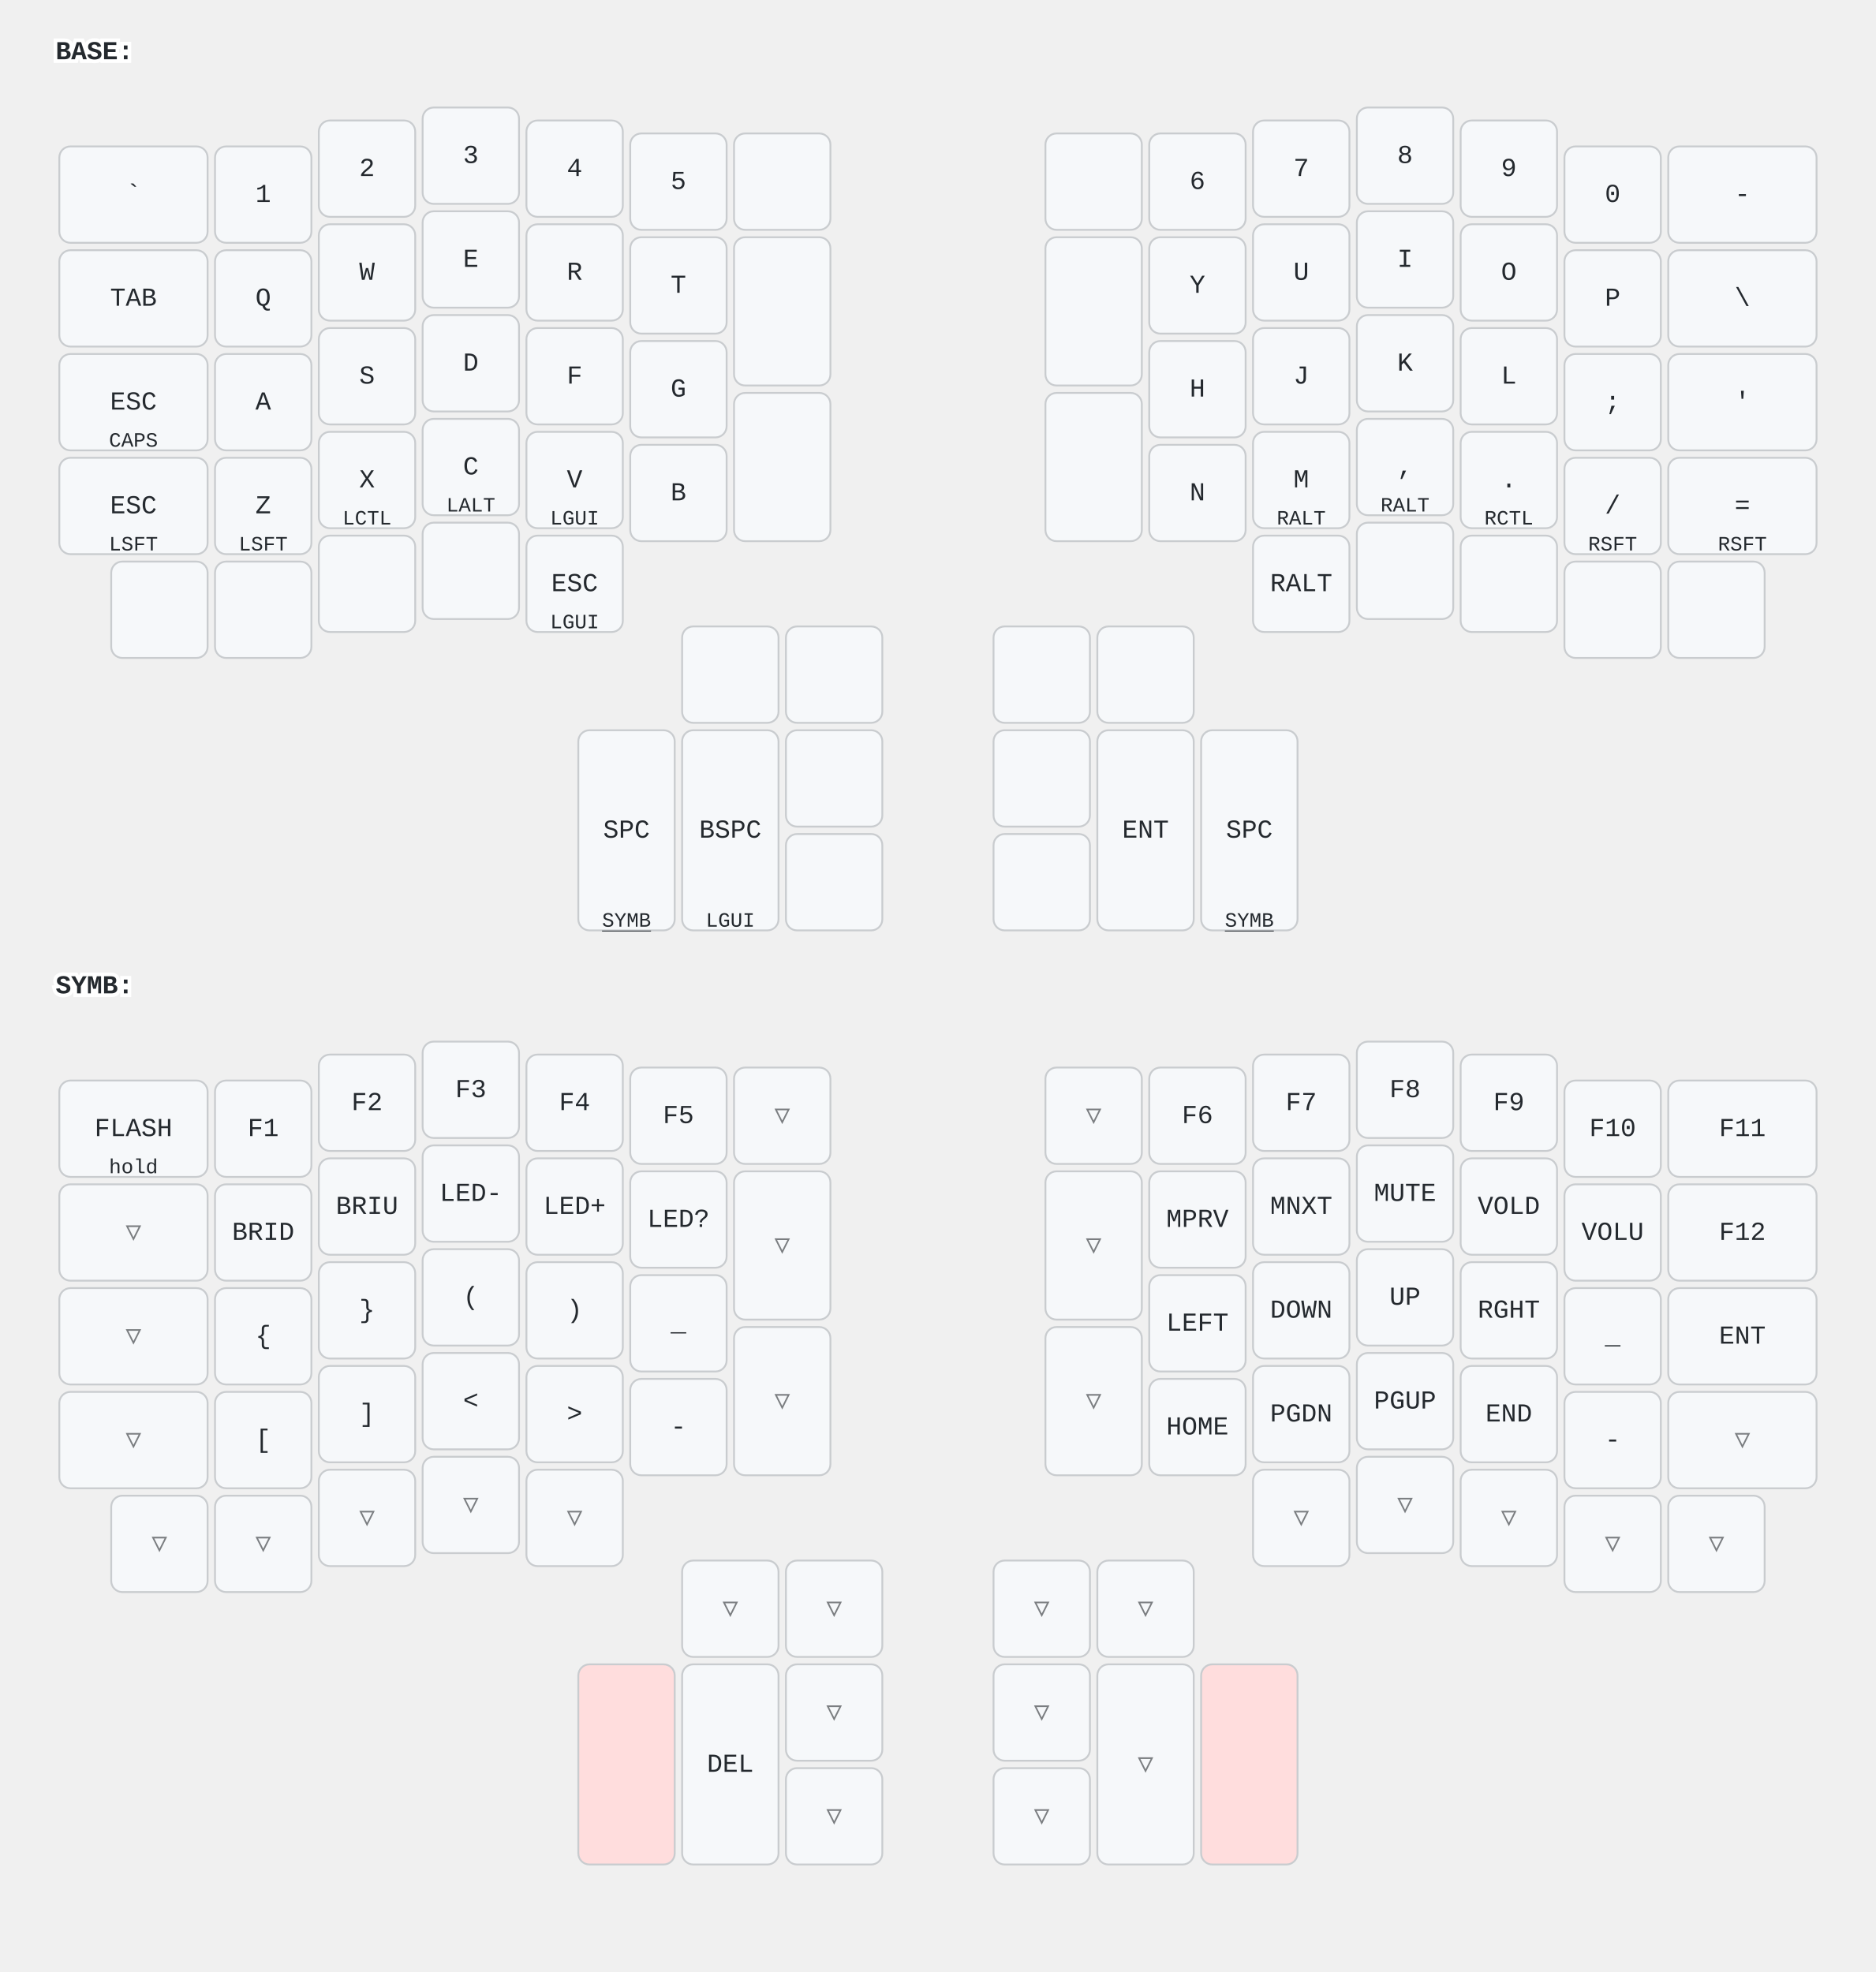
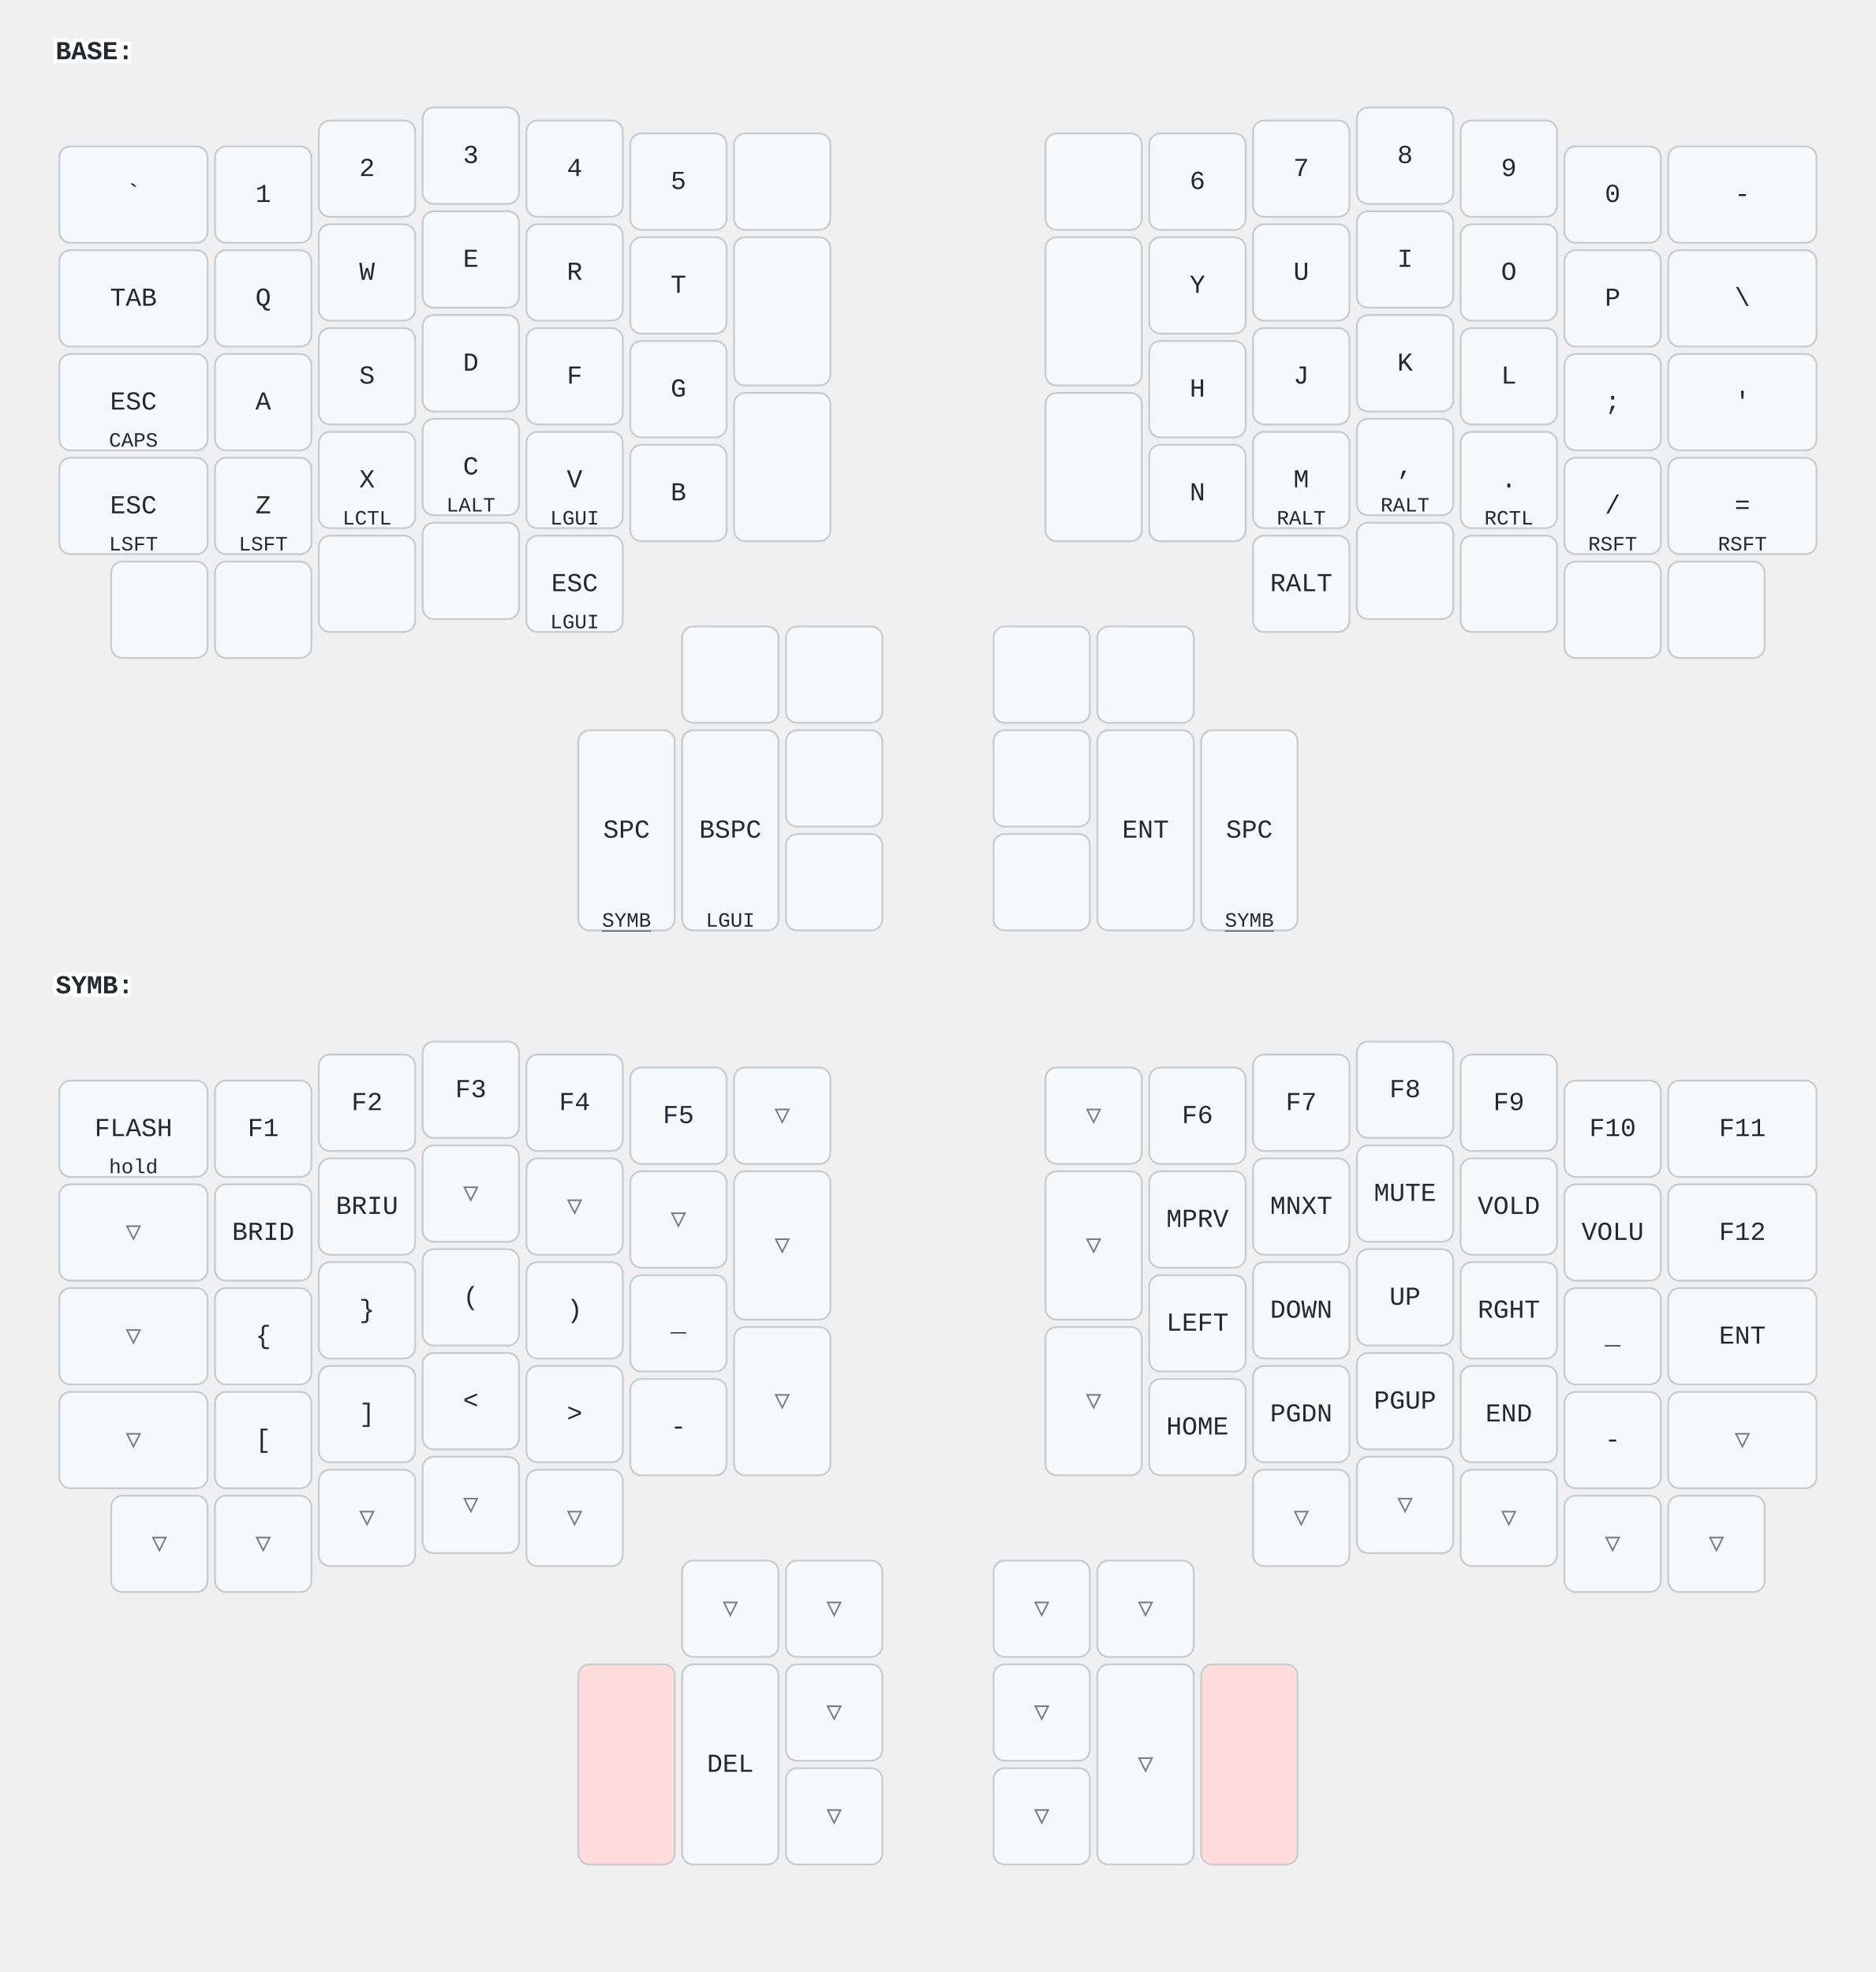
<svg xmlns="http://www.w3.org/2000/svg" width="1012" height="1064" viewBox="0 0 1012 1064" class="keymap">
  <style>/* inherit to force styles through use tags */
svg path {
    fill: inherit;
}

/* font and background color specifications */
svg.keymap {
    font-family: SFMono-Regular,Consolas,Liberation Mono,Menlo,monospace;
    font-size: 14px;
    font-kerning: normal;
    text-rendering: optimizeLegibility;
    fill: #24292e;
}

/* default key styling */
rect.key {
    fill: #f6f8fa;
}

rect.key, rect.combo {
    stroke: #c9cccf;
    stroke-width: 1;
}

/* default key side styling, only used is draw_key_sides is set */
rect.side {
    filter: brightness(90%);
}

/* color accent for combo boxes */
rect.combo, rect.combo-separate {
    fill: #cdf;
}

/* color accent for held keys */
rect.held, rect.combo.held {
    fill: #fdd;
}

/* color accent for ghost (optional) keys */
rect.ghost, rect.combo.ghost {
    stroke-dasharray: 4, 4;
    stroke-width: 2;
}

text {
    text-anchor: middle;
    dominant-baseline: middle;
}

/* styling for layer labels */
text.label {
    font-weight: bold;
    text-anchor: start;
    stroke: white;
    stroke-width: 4;
    paint-order: stroke;
}

/* styling for optional footer */
text.footer {
    text-anchor: end;
    dominant-baseline: auto;
    stroke: white;
    stroke-width: 4;
    paint-order: stroke;
}

/* styling for combo tap, and key non-tap label text */
text.combo, text.hold, text.shifted, text.left, text.right, text.tl, text.tr, text.bl, text.br {
    font-size: 11px;
}

text.hold, text.bl, text.br {
    text-anchor: middle;
    dominant-baseline: auto;
}

text.shifted, text.tl, text.tr {
    text-anchor: middle;
    dominant-baseline: hanging;
}

text.left, text.tl, text.bl {
    text-anchor: start;
}

text.right, text.tr, text.br {
    text-anchor: end;
}

text.layer-activator {
    text-decoration: underline;
}

/* styling for hold/shifted label text in combo box */
text.combo.hold, text.combo.shifted, text.combo.left, text.combo.right {
    font-size: 8px;
}

/* lighter symbol for transparent keys */
text.trans {
    fill: #7b7e81;
}

/* styling for combo dendrons */
path.combo {
    stroke-width: 1;
    stroke: gray;
    fill: none;
}

/* Start Tabler Icons Cleanup */
/* cannot use height/width with glyphs */
.icon-tabler &gt; path {
    fill: inherit;
    stroke: inherit;
    stroke-width: 2;
}
/* hide tabler's default box */
.icon-tabler &gt; path[stroke="none"][fill="none"] {
    visibility: hidden;
}
/* End Tabler Icons Cleanup */

@media (prefers-color-scheme: dark) {
svg.keymap { fill: #d1d6db; }
rect.key { fill: #3f4750; }
rect.key, rect.combo { stroke: #60666c; }
rect.combo, rect.combo-separate { fill: #1f3d7a; }
rect.held, rect.combo.held { fill: #854747; }
text.label, text.footer { stroke: black; }
text.trans { fill: #7e8184; }
path.combo { stroke: #7f7f7f; }

}</style>
  <g transform="translate(30, 0)" class="layer-BASE">
    <text x="0" y="28" class="label" id="BASE">BASE:</text>
    <g transform="translate(0, 56)">
      <g transform="translate(42, 49)" class="key keypos-0">
        <rect rx="6" ry="6" x="-40" y="-26" width="80" height="52" class="key" />
        <text x="0" y="0" class="key tap">`</text>
      </g>
      <g transform="translate(112, 49)" class="key keypos-1">
        <rect rx="6" ry="6" x="-26" y="-26" width="52" height="52" class="key" />
        <text x="0" y="0" class="key tap">1</text>
      </g>
      <g transform="translate(168, 35)" class="key keypos-2">
        <rect rx="6" ry="6" x="-26" y="-26" width="52" height="52" class="key" />
        <text x="0" y="0" class="key tap">2</text>
      </g>
      <g transform="translate(224, 28)" class="key keypos-3">
        <rect rx="6" ry="6" x="-26" y="-26" width="52" height="52" class="key" />
        <text x="0" y="0" class="key tap">3</text>
      </g>
      <g transform="translate(280, 35)" class="key keypos-4">
        <rect rx="6" ry="6" x="-26" y="-26" width="52" height="52" class="key" />
        <text x="0" y="0" class="key tap">4</text>
      </g>
      <g transform="translate(336, 42)" class="key keypos-5">
        <rect rx="6" ry="6" x="-26" y="-26" width="52" height="52" class="key" />
        <text x="0" y="0" class="key tap">5</text>
      </g>
      <g transform="translate(392, 42)" class="key keypos-6">
        <rect rx="6" ry="6" x="-26" y="-26" width="52" height="52" class="key" />
      </g>
      <g transform="translate(560, 42)" class="key keypos-7">
        <rect rx="6" ry="6" x="-26" y="-26" width="52" height="52" class="key" />
      </g>
      <g transform="translate(616, 42)" class="key keypos-8">
        <rect rx="6" ry="6" x="-26" y="-26" width="52" height="52" class="key" />
        <text x="0" y="0" class="key tap">6</text>
      </g>
      <g transform="translate(672, 35)" class="key keypos-9">
        <rect rx="6" ry="6" x="-26" y="-26" width="52" height="52" class="key" />
        <text x="0" y="0" class="key tap">7</text>
      </g>
      <g transform="translate(728, 28)" class="key keypos-10">
        <rect rx="6" ry="6" x="-26" y="-26" width="52" height="52" class="key" />
        <text x="0" y="0" class="key tap">8</text>
      </g>
      <g transform="translate(784, 35)" class="key keypos-11">
        <rect rx="6" ry="6" x="-26" y="-26" width="52" height="52" class="key" />
        <text x="0" y="0" class="key tap">9</text>
      </g>
      <g transform="translate(840, 49)" class="key keypos-12">
        <rect rx="6" ry="6" x="-26" y="-26" width="52" height="52" class="key" />
        <text x="0" y="0" class="key tap">0</text>
      </g>
      <g transform="translate(910, 49)" class="key keypos-13">
        <rect rx="6" ry="6" x="-40" y="-26" width="80" height="52" class="key" />
        <text x="0" y="0" class="key tap">-</text>
      </g>
      <g transform="translate(42, 105)" class="key keypos-14">
        <rect rx="6" ry="6" x="-40" y="-26" width="80" height="52" class="key" />
        <text x="0" y="0" class="key tap">TAB</text>
      </g>
      <g transform="translate(112, 105)" class="key keypos-15">
        <rect rx="6" ry="6" x="-26" y="-26" width="52" height="52" class="key" />
        <text x="0" y="0" class="key tap">Q</text>
      </g>
      <g transform="translate(168, 91)" class="key keypos-16">
        <rect rx="6" ry="6" x="-26" y="-26" width="52" height="52" class="key" />
        <text x="0" y="0" class="key tap">W</text>
      </g>
      <g transform="translate(224, 84)" class="key keypos-17">
        <rect rx="6" ry="6" x="-26" y="-26" width="52" height="52" class="key" />
        <text x="0" y="0" class="key tap">E</text>
      </g>
      <g transform="translate(280, 91)" class="key keypos-18">
        <rect rx="6" ry="6" x="-26" y="-26" width="52" height="52" class="key" />
        <text x="0" y="0" class="key tap">R</text>
      </g>
      <g transform="translate(336, 98)" class="key keypos-19">
        <rect rx="6" ry="6" x="-26" y="-26" width="52" height="52" class="key" />
        <text x="0" y="0" class="key tap">T</text>
      </g>
      <g transform="translate(392, 112)" class="key keypos-20">
        <rect rx="6" ry="6" x="-26" y="-40" width="52" height="80" class="key" />
      </g>
      <g transform="translate(560, 112)" class="key keypos-21">
        <rect rx="6" ry="6" x="-26" y="-40" width="52" height="80" class="key" />
      </g>
      <g transform="translate(616, 98)" class="key keypos-22">
        <rect rx="6" ry="6" x="-26" y="-26" width="52" height="52" class="key" />
        <text x="0" y="0" class="key tap">Y</text>
      </g>
      <g transform="translate(672, 91)" class="key keypos-23">
        <rect rx="6" ry="6" x="-26" y="-26" width="52" height="52" class="key" />
        <text x="0" y="0" class="key tap">U</text>
      </g>
      <g transform="translate(728, 84)" class="key keypos-24">
        <rect rx="6" ry="6" x="-26" y="-26" width="52" height="52" class="key" />
        <text x="0" y="0" class="key tap">I</text>
      </g>
      <g transform="translate(784, 91)" class="key keypos-25">
        <rect rx="6" ry="6" x="-26" y="-26" width="52" height="52" class="key" />
        <text x="0" y="0" class="key tap">O</text>
      </g>
      <g transform="translate(840, 105)" class="key keypos-26">
        <rect rx="6" ry="6" x="-26" y="-26" width="52" height="52" class="key" />
        <text x="0" y="0" class="key tap">P</text>
      </g>
      <g transform="translate(910, 105)" class="key keypos-27">
        <rect rx="6" ry="6" x="-40" y="-26" width="80" height="52" class="key" />
        <text x="0" y="0" class="key tap">\</text>
      </g>
      <g transform="translate(42, 161)" class="key keypos-28">
        <rect rx="6" ry="6" x="-40" y="-26" width="80" height="52" class="key" />
        <text x="0" y="0" class="key tap">ESC</text>
        <text x="0" y="24" class="key hold">CAPS</text>
      </g>
      <g transform="translate(112, 161)" class="key keypos-29">
        <rect rx="6" ry="6" x="-26" y="-26" width="52" height="52" class="key" />
        <text x="0" y="0" class="key tap">A</text>
      </g>
      <g transform="translate(168, 147)" class="key keypos-30">
        <rect rx="6" ry="6" x="-26" y="-26" width="52" height="52" class="key" />
        <text x="0" y="0" class="key tap">S</text>
      </g>
      <g transform="translate(224, 140)" class="key keypos-31">
        <rect rx="6" ry="6" x="-26" y="-26" width="52" height="52" class="key" />
        <text x="0" y="0" class="key tap">D</text>
      </g>
      <g transform="translate(280, 147)" class="key keypos-32">
        <rect rx="6" ry="6" x="-26" y="-26" width="52" height="52" class="key" />
        <text x="0" y="0" class="key tap">F</text>
      </g>
      <g transform="translate(336, 154)" class="key keypos-33">
        <rect rx="6" ry="6" x="-26" y="-26" width="52" height="52" class="key" />
        <text x="0" y="0" class="key tap">G</text>
      </g>
      <g transform="translate(616, 154)" class="key keypos-34">
        <rect rx="6" ry="6" x="-26" y="-26" width="52" height="52" class="key" />
        <text x="0" y="0" class="key tap">H</text>
      </g>
      <g transform="translate(672, 147)" class="key keypos-35">
        <rect rx="6" ry="6" x="-26" y="-26" width="52" height="52" class="key" />
        <text x="0" y="0" class="key tap">J</text>
      </g>
      <g transform="translate(728, 140)" class="key keypos-36">
        <rect rx="6" ry="6" x="-26" y="-26" width="52" height="52" class="key" />
        <text x="0" y="0" class="key tap">K</text>
      </g>
      <g transform="translate(784, 147)" class="key keypos-37">
        <rect rx="6" ry="6" x="-26" y="-26" width="52" height="52" class="key" />
        <text x="0" y="0" class="key tap">L</text>
      </g>
      <g transform="translate(840, 161)" class="key keypos-38">
        <rect rx="6" ry="6" x="-26" y="-26" width="52" height="52" class="key" />
        <text x="0" y="0" class="key tap">;</text>
      </g>
      <g transform="translate(910, 161)" class="key keypos-39">
        <rect rx="6" ry="6" x="-40" y="-26" width="80" height="52" class="key" />
        <text x="0" y="0" class="key tap">'</text>
      </g>
      <g transform="translate(42, 217)" class="key keypos-40">
        <rect rx="6" ry="6" x="-40" y="-26" width="80" height="52" class="key" />
        <text x="0" y="0" class="key tap">ESC</text>
        <text x="0" y="24" class="key hold">LSFT</text>
      </g>
      <g transform="translate(112, 217)" class="key keypos-41">
        <rect rx="6" ry="6" x="-26" y="-26" width="52" height="52" class="key" />
        <text x="0" y="0" class="key tap">Z</text>
        <text x="0" y="24" class="key hold">LSFT</text>
      </g>
      <g transform="translate(168, 203)" class="key keypos-42">
        <rect rx="6" ry="6" x="-26" y="-26" width="52" height="52" class="key" />
        <text x="0" y="0" class="key tap">X</text>
        <text x="0" y="24" class="key hold">LCTL</text>
      </g>
      <g transform="translate(224, 196)" class="key keypos-43">
        <rect rx="6" ry="6" x="-26" y="-26" width="52" height="52" class="key" />
        <text x="0" y="0" class="key tap">C</text>
        <text x="0" y="24" class="key hold">LALT</text>
      </g>
      <g transform="translate(280, 203)" class="key keypos-44">
        <rect rx="6" ry="6" x="-26" y="-26" width="52" height="52" class="key" />
        <text x="0" y="0" class="key tap">V</text>
        <text x="0" y="24" class="key hold">LGUI</text>
      </g>
      <g transform="translate(336, 210)" class="key keypos-45">
        <rect rx="6" ry="6" x="-26" y="-26" width="52" height="52" class="key" />
        <text x="0" y="0" class="key tap">B</text>
      </g>
      <g transform="translate(392, 196)" class="key keypos-46">
        <rect rx="6" ry="6" x="-26" y="-40" width="52" height="80" class="key" />
      </g>
      <g transform="translate(560, 196)" class="key keypos-47">
        <rect rx="6" ry="6" x="-26" y="-40" width="52" height="80" class="key" />
      </g>
      <g transform="translate(616, 210)" class="key keypos-48">
        <rect rx="6" ry="6" x="-26" y="-26" width="52" height="52" class="key" />
        <text x="0" y="0" class="key tap">N</text>
      </g>
      <g transform="translate(672, 203)" class="key keypos-49">
        <rect rx="6" ry="6" x="-26" y="-26" width="52" height="52" class="key" />
        <text x="0" y="0" class="key tap">M</text>
        <text x="0" y="24" class="key hold">RALT</text>
      </g>
      <g transform="translate(728, 196)" class="key keypos-50">
        <rect rx="6" ry="6" x="-26" y="-26" width="52" height="52" class="key" />
        <text x="0" y="0" class="key tap">,</text>
        <text x="0" y="24" class="key hold">RALT</text>
      </g>
      <g transform="translate(784, 203)" class="key keypos-51">
        <rect rx="6" ry="6" x="-26" y="-26" width="52" height="52" class="key" />
        <text x="0" y="0" class="key tap">.</text>
        <text x="0" y="24" class="key hold">RCTL</text>
      </g>
      <g transform="translate(840, 217)" class="key keypos-52">
        <rect rx="6" ry="6" x="-26" y="-26" width="52" height="52" class="key" />
        <text x="0" y="0" class="key tap">/</text>
        <text x="0" y="24" class="key hold">RSFT</text>
      </g>
      <g transform="translate(910, 217)" class="key keypos-53">
        <rect rx="6" ry="6" x="-40" y="-26" width="80" height="52" class="key" />
        <text x="0" y="0" class="key tap">=</text>
        <text x="0" y="24" class="key hold">RSFT</text>
      </g>
      <g transform="translate(56, 273)" class="key keypos-54">
        <rect rx="6" ry="6" x="-26" y="-26" width="52" height="52" class="key" />
      </g>
      <g transform="translate(112, 273)" class="key keypos-55">
        <rect rx="6" ry="6" x="-26" y="-26" width="52" height="52" class="key" />
      </g>
      <g transform="translate(168, 259)" class="key keypos-56">
        <rect rx="6" ry="6" x="-26" y="-26" width="52" height="52" class="key" />
      </g>
      <g transform="translate(224, 252)" class="key keypos-57">
        <rect rx="6" ry="6" x="-26" y="-26" width="52" height="52" class="key" />
      </g>
      <g transform="translate(280, 259)" class="key keypos-58">
        <rect rx="6" ry="6" x="-26" y="-26" width="52" height="52" class="key" />
        <text x="0" y="0" class="key tap">ESC</text>
        <text x="0" y="24" class="key hold">LGUI</text>
      </g>
      <g transform="translate(672, 259)" class="key keypos-59">
        <rect rx="6" ry="6" x="-26" y="-26" width="52" height="52" class="key" />
        <text x="0" y="0" class="key tap">RALT</text>
      </g>
      <g transform="translate(728, 252)" class="key keypos-60">
        <rect rx="6" ry="6" x="-26" y="-26" width="52" height="52" class="key" />
      </g>
      <g transform="translate(784, 259)" class="key keypos-61">
        <rect rx="6" ry="6" x="-26" y="-26" width="52" height="52" class="key" />
      </g>
      <g transform="translate(840, 273)" class="key keypos-62">
        <rect rx="6" ry="6" x="-26" y="-26" width="52" height="52" class="key" />
      </g>
      <g transform="translate(896, 273)" class="key keypos-63">
        <rect rx="6" ry="6" x="-26" y="-26" width="52" height="52" class="key" />
      </g>
      <g transform="translate(364, 308)" class="key keypos-64">
        <rect rx="6" ry="6" x="-26" y="-26" width="52" height="52" class="key" />
      </g>
      <g transform="translate(420, 308)" class="key keypos-65">
        <rect rx="6" ry="6" x="-26" y="-26" width="52" height="52" class="key" />
      </g>
      <g transform="translate(532, 308)" class="key keypos-66">
        <rect rx="6" ry="6" x="-26" y="-26" width="52" height="52" class="key" />
      </g>
      <g transform="translate(588, 308)" class="key keypos-67">
        <rect rx="6" ry="6" x="-26" y="-26" width="52" height="52" class="key" />
      </g>
      <g transform="translate(420, 364)" class="key keypos-68">
        <rect rx="6" ry="6" x="-26" y="-26" width="52" height="52" class="key" />
      </g>
      <g transform="translate(532, 364)" class="key keypos-69">
        <rect rx="6" ry="6" x="-26" y="-26" width="52" height="52" class="key" />
      </g>
      <g transform="translate(308, 392)" class="key keypos-70">
        <rect rx="6" ry="6" x="-26" y="-54" width="52" height="108" class="key" />
        <text x="0" y="0" class="key tap">SPC</text>
        <a href="#SYMB">
          <text x="0" y="52" class="key hold layer-activator">SYMB</text>
        </a>
      </g>
      <g transform="translate(364, 392)" class="key keypos-71">
        <rect rx="6" ry="6" x="-26" y="-54" width="52" height="108" class="key" />
        <text x="0" y="0" class="key tap">BSPC</text>
        <text x="0" y="52" class="key hold">LGUI</text>
      </g>
      <g transform="translate(420, 420)" class="key keypos-72">
        <rect rx="6" ry="6" x="-26" y="-26" width="52" height="52" class="key" />
      </g>
      <g transform="translate(532, 420)" class="key keypos-73">
        <rect rx="6" ry="6" x="-26" y="-26" width="52" height="52" class="key" />
      </g>
      <g transform="translate(588, 392)" class="key keypos-74">
        <rect rx="6" ry="6" x="-26" y="-54" width="52" height="108" class="key" />
        <text x="0" y="0" class="key tap">ENT</text>
      </g>
      <g transform="translate(644, 392)" class="key keypos-75">
        <rect rx="6" ry="6" x="-26" y="-54" width="52" height="108" class="key" />
        <text x="0" y="0" class="key tap">SPC</text>
        <a href="#SYMB">
          <text x="0" y="52" class="key hold layer-activator">SYMB</text>
        </a>
      </g>
    </g>
  </g>
  <g transform="translate(30, 504)" class="layer-SYMB">
    <text x="0" y="28" class="label" id="SYMB">SYMB:</text>
    <g transform="translate(0, 56)">
      <g transform="translate(42, 49)" class="key keypos-0">
        <rect rx="6" ry="6" x="-40" y="-26" width="80" height="52" class="key" />
        <text x="0" y="0" class="key tap">FLASH</text>
        <text x="0" y="24" class="key hold">hold</text>
      </g>
      <g transform="translate(112, 49)" class="key keypos-1">
        <rect rx="6" ry="6" x="-26" y="-26" width="52" height="52" class="key" />
        <text x="0" y="0" class="key tap">F1</text>
      </g>
      <g transform="translate(168, 35)" class="key keypos-2">
        <rect rx="6" ry="6" x="-26" y="-26" width="52" height="52" class="key" />
        <text x="0" y="0" class="key tap">F2</text>
      </g>
      <g transform="translate(224, 28)" class="key keypos-3">
        <rect rx="6" ry="6" x="-26" y="-26" width="52" height="52" class="key" />
        <text x="0" y="0" class="key tap">F3</text>
      </g>
      <g transform="translate(280, 35)" class="key keypos-4">
        <rect rx="6" ry="6" x="-26" y="-26" width="52" height="52" class="key" />
        <text x="0" y="0" class="key tap">F4</text>
      </g>
      <g transform="translate(336, 42)" class="key keypos-5">
        <rect rx="6" ry="6" x="-26" y="-26" width="52" height="52" class="key" />
        <text x="0" y="0" class="key tap">F5</text>
      </g>
      <g transform="translate(392, 42)" class="key trans keypos-6">
        <rect rx="6" ry="6" x="-26" y="-26" width="52" height="52" class="key trans" />
        <text x="0" y="0" class="key trans tap">▽</text>
      </g>
      <g transform="translate(560, 42)" class="key trans keypos-7">
        <rect rx="6" ry="6" x="-26" y="-26" width="52" height="52" class="key trans" />
        <text x="0" y="0" class="key trans tap">▽</text>
      </g>
      <g transform="translate(616, 42)" class="key keypos-8">
        <rect rx="6" ry="6" x="-26" y="-26" width="52" height="52" class="key" />
        <text x="0" y="0" class="key tap">F6</text>
      </g>
      <g transform="translate(672, 35)" class="key keypos-9">
        <rect rx="6" ry="6" x="-26" y="-26" width="52" height="52" class="key" />
        <text x="0" y="0" class="key tap">F7</text>
      </g>
      <g transform="translate(728, 28)" class="key keypos-10">
        <rect rx="6" ry="6" x="-26" y="-26" width="52" height="52" class="key" />
        <text x="0" y="0" class="key tap">F8</text>
      </g>
      <g transform="translate(784, 35)" class="key keypos-11">
        <rect rx="6" ry="6" x="-26" y="-26" width="52" height="52" class="key" />
        <text x="0" y="0" class="key tap">F9</text>
      </g>
      <g transform="translate(840, 49)" class="key keypos-12">
        <rect rx="6" ry="6" x="-26" y="-26" width="52" height="52" class="key" />
        <text x="0" y="0" class="key tap">F10</text>
      </g>
      <g transform="translate(910, 49)" class="key keypos-13">
        <rect rx="6" ry="6" x="-40" y="-26" width="80" height="52" class="key" />
        <text x="0" y="0" class="key tap">F11</text>
      </g>
      <g transform="translate(42, 105)" class="key trans keypos-14">
        <rect rx="6" ry="6" x="-40" y="-26" width="80" height="52" class="key trans" />
        <text x="0" y="0" class="key trans tap">▽</text>
      </g>
      <g transform="translate(112, 105)" class="key keypos-15">
        <rect rx="6" ry="6" x="-26" y="-26" width="52" height="52" class="key" />
        <text x="0" y="0" class="key tap">BRID</text>
      </g>
      <g transform="translate(168, 91)" class="key keypos-16">
        <rect rx="6" ry="6" x="-26" y="-26" width="52" height="52" class="key" />
        <text x="0" y="0" class="key tap">BRIU</text>
      </g>
-       <g transform="translate(224, 84)" class="key keypos-17">
-         <rect rx="6" ry="6" x="-26" y="-26" width="52" height="52" class="key" />
-         <text x="0" y="0" class="key tap">LED-</text>
-       </g>
-       <g transform="translate(280, 91)" class="key keypos-18">
-         <rect rx="6" ry="6" x="-26" y="-26" width="52" height="52" class="key" />
-         <text x="0" y="0" class="key tap">LED+</text>
-       </g>
-       <g transform="translate(336, 98)" class="key keypos-19">
-         <rect rx="6" ry="6" x="-26" y="-26" width="52" height="52" class="key" />
-         <text x="0" y="0" class="key tap">LED?</text>
+       <g transform="translate(224, 84)" class="key trans keypos-17">
+         <rect rx="6" ry="6" x="-26" y="-26" width="52" height="52" class="key trans" />
+         <text x="0" y="0" class="key trans tap">▽</text>
+       </g>
+       <g transform="translate(280, 91)" class="key trans keypos-18">
+         <rect rx="6" ry="6" x="-26" y="-26" width="52" height="52" class="key trans" />
+         <text x="0" y="0" class="key trans tap">▽</text>
+       </g>
+       <g transform="translate(336, 98)" class="key trans keypos-19">
+         <rect rx="6" ry="6" x="-26" y="-26" width="52" height="52" class="key trans" />
+         <text x="0" y="0" class="key trans tap">▽</text>
      </g>
      <g transform="translate(392, 112)" class="key trans keypos-20">
        <rect rx="6" ry="6" x="-26" y="-40" width="52" height="80" class="key trans" />
        <text x="0" y="0" class="key trans tap">▽</text>
      </g>
      <g transform="translate(560, 112)" class="key trans keypos-21">
        <rect rx="6" ry="6" x="-26" y="-40" width="52" height="80" class="key trans" />
        <text x="0" y="0" class="key trans tap">▽</text>
      </g>
      <g transform="translate(616, 98)" class="key keypos-22">
        <rect rx="6" ry="6" x="-26" y="-26" width="52" height="52" class="key" />
        <text x="0" y="0" class="key tap">MPRV</text>
      </g>
      <g transform="translate(672, 91)" class="key keypos-23">
        <rect rx="6" ry="6" x="-26" y="-26" width="52" height="52" class="key" />
        <text x="0" y="0" class="key tap">MNXT</text>
      </g>
      <g transform="translate(728, 84)" class="key keypos-24">
        <rect rx="6" ry="6" x="-26" y="-26" width="52" height="52" class="key" />
        <text x="0" y="0" class="key tap">MUTE</text>
      </g>
      <g transform="translate(784, 91)" class="key keypos-25">
        <rect rx="6" ry="6" x="-26" y="-26" width="52" height="52" class="key" />
        <text x="0" y="0" class="key tap">VOLD</text>
      </g>
      <g transform="translate(840, 105)" class="key keypos-26">
        <rect rx="6" ry="6" x="-26" y="-26" width="52" height="52" class="key" />
        <text x="0" y="0" class="key tap">VOLU</text>
      </g>
      <g transform="translate(910, 105)" class="key keypos-27">
        <rect rx="6" ry="6" x="-40" y="-26" width="80" height="52" class="key" />
        <text x="0" y="0" class="key tap">F12</text>
      </g>
      <g transform="translate(42, 161)" class="key trans keypos-28">
        <rect rx="6" ry="6" x="-40" y="-26" width="80" height="52" class="key trans" />
        <text x="0" y="0" class="key trans tap">▽</text>
      </g>
      <g transform="translate(112, 161)" class="key keypos-29">
        <rect rx="6" ry="6" x="-26" y="-26" width="52" height="52" class="key" />
        <text x="0" y="0" class="key tap">{</text>
      </g>
      <g transform="translate(168, 147)" class="key keypos-30">
        <rect rx="6" ry="6" x="-26" y="-26" width="52" height="52" class="key" />
        <text x="0" y="0" class="key tap">}</text>
      </g>
      <g transform="translate(224, 140)" class="key keypos-31">
        <rect rx="6" ry="6" x="-26" y="-26" width="52" height="52" class="key" />
        <text x="0" y="0" class="key tap">(</text>
      </g>
      <g transform="translate(280, 147)" class="key keypos-32">
        <rect rx="6" ry="6" x="-26" y="-26" width="52" height="52" class="key" />
        <text x="0" y="0" class="key tap">)</text>
      </g>
      <g transform="translate(336, 154)" class="key keypos-33">
        <rect rx="6" ry="6" x="-26" y="-26" width="52" height="52" class="key" />
        <text x="0" y="0" class="key tap">_</text>
      </g>
      <g transform="translate(616, 154)" class="key keypos-34">
        <rect rx="6" ry="6" x="-26" y="-26" width="52" height="52" class="key" />
        <text x="0" y="0" class="key tap">LEFT</text>
      </g>
      <g transform="translate(672, 147)" class="key keypos-35">
        <rect rx="6" ry="6" x="-26" y="-26" width="52" height="52" class="key" />
        <text x="0" y="0" class="key tap">DOWN</text>
      </g>
      <g transform="translate(728, 140)" class="key keypos-36">
        <rect rx="6" ry="6" x="-26" y="-26" width="52" height="52" class="key" />
        <text x="0" y="0" class="key tap">UP</text>
      </g>
      <g transform="translate(784, 147)" class="key keypos-37">
        <rect rx="6" ry="6" x="-26" y="-26" width="52" height="52" class="key" />
        <text x="0" y="0" class="key tap">RGHT</text>
      </g>
      <g transform="translate(840, 161)" class="key keypos-38">
        <rect rx="6" ry="6" x="-26" y="-26" width="52" height="52" class="key" />
        <text x="0" y="0" class="key tap">_</text>
      </g>
      <g transform="translate(910, 161)" class="key keypos-39">
        <rect rx="6" ry="6" x="-40" y="-26" width="80" height="52" class="key" />
        <text x="0" y="0" class="key tap">ENT</text>
      </g>
      <g transform="translate(42, 217)" class="key trans keypos-40">
        <rect rx="6" ry="6" x="-40" y="-26" width="80" height="52" class="key trans" />
        <text x="0" y="0" class="key trans tap">▽</text>
      </g>
      <g transform="translate(112, 217)" class="key keypos-41">
        <rect rx="6" ry="6" x="-26" y="-26" width="52" height="52" class="key" />
        <text x="0" y="0" class="key tap">[</text>
      </g>
      <g transform="translate(168, 203)" class="key keypos-42">
        <rect rx="6" ry="6" x="-26" y="-26" width="52" height="52" class="key" />
        <text x="0" y="0" class="key tap">]</text>
      </g>
      <g transform="translate(224, 196)" class="key keypos-43">
        <rect rx="6" ry="6" x="-26" y="-26" width="52" height="52" class="key" />
        <text x="0" y="0" class="key tap">&lt;</text>
      </g>
      <g transform="translate(280, 203)" class="key keypos-44">
        <rect rx="6" ry="6" x="-26" y="-26" width="52" height="52" class="key" />
        <text x="0" y="0" class="key tap">&gt;</text>
      </g>
      <g transform="translate(336, 210)" class="key keypos-45">
        <rect rx="6" ry="6" x="-26" y="-26" width="52" height="52" class="key" />
        <text x="0" y="0" class="key tap">-</text>
      </g>
      <g transform="translate(392, 196)" class="key trans keypos-46">
        <rect rx="6" ry="6" x="-26" y="-40" width="52" height="80" class="key trans" />
        <text x="0" y="0" class="key trans tap">▽</text>
      </g>
      <g transform="translate(560, 196)" class="key trans keypos-47">
        <rect rx="6" ry="6" x="-26" y="-40" width="52" height="80" class="key trans" />
        <text x="0" y="0" class="key trans tap">▽</text>
      </g>
      <g transform="translate(616, 210)" class="key keypos-48">
        <rect rx="6" ry="6" x="-26" y="-26" width="52" height="52" class="key" />
        <text x="0" y="0" class="key tap">HOME</text>
      </g>
      <g transform="translate(672, 203)" class="key keypos-49">
        <rect rx="6" ry="6" x="-26" y="-26" width="52" height="52" class="key" />
        <text x="0" y="0" class="key tap">PGDN</text>
      </g>
      <g transform="translate(728, 196)" class="key keypos-50">
        <rect rx="6" ry="6" x="-26" y="-26" width="52" height="52" class="key" />
        <text x="0" y="0" class="key tap">PGUP</text>
      </g>
      <g transform="translate(784, 203)" class="key keypos-51">
        <rect rx="6" ry="6" x="-26" y="-26" width="52" height="52" class="key" />
        <text x="0" y="0" class="key tap">END</text>
      </g>
      <g transform="translate(840, 217)" class="key keypos-52">
        <rect rx="6" ry="6" x="-26" y="-26" width="52" height="52" class="key" />
        <text x="0" y="0" class="key tap">-</text>
      </g>
      <g transform="translate(910, 217)" class="key trans keypos-53">
        <rect rx="6" ry="6" x="-40" y="-26" width="80" height="52" class="key trans" />
        <text x="0" y="0" class="key trans tap">▽</text>
      </g>
      <g transform="translate(56, 273)" class="key trans keypos-54">
        <rect rx="6" ry="6" x="-26" y="-26" width="52" height="52" class="key trans" />
        <text x="0" y="0" class="key trans tap">▽</text>
      </g>
      <g transform="translate(112, 273)" class="key trans keypos-55">
        <rect rx="6" ry="6" x="-26" y="-26" width="52" height="52" class="key trans" />
        <text x="0" y="0" class="key trans tap">▽</text>
      </g>
      <g transform="translate(168, 259)" class="key trans keypos-56">
        <rect rx="6" ry="6" x="-26" y="-26" width="52" height="52" class="key trans" />
        <text x="0" y="0" class="key trans tap">▽</text>
      </g>
      <g transform="translate(224, 252)" class="key trans keypos-57">
        <rect rx="6" ry="6" x="-26" y="-26" width="52" height="52" class="key trans" />
        <text x="0" y="0" class="key trans tap">▽</text>
      </g>
      <g transform="translate(280, 259)" class="key trans keypos-58">
        <rect rx="6" ry="6" x="-26" y="-26" width="52" height="52" class="key trans" />
        <text x="0" y="0" class="key trans tap">▽</text>
      </g>
      <g transform="translate(672, 259)" class="key trans keypos-59">
        <rect rx="6" ry="6" x="-26" y="-26" width="52" height="52" class="key trans" />
        <text x="0" y="0" class="key trans tap">▽</text>
      </g>
      <g transform="translate(728, 252)" class="key trans keypos-60">
        <rect rx="6" ry="6" x="-26" y="-26" width="52" height="52" class="key trans" />
        <text x="0" y="0" class="key trans tap">▽</text>
      </g>
      <g transform="translate(784, 259)" class="key trans keypos-61">
        <rect rx="6" ry="6" x="-26" y="-26" width="52" height="52" class="key trans" />
        <text x="0" y="0" class="key trans tap">▽</text>
      </g>
      <g transform="translate(840, 273)" class="key trans keypos-62">
        <rect rx="6" ry="6" x="-26" y="-26" width="52" height="52" class="key trans" />
        <text x="0" y="0" class="key trans tap">▽</text>
      </g>
      <g transform="translate(896, 273)" class="key trans keypos-63">
        <rect rx="6" ry="6" x="-26" y="-26" width="52" height="52" class="key trans" />
        <text x="0" y="0" class="key trans tap">▽</text>
      </g>
      <g transform="translate(364, 308)" class="key trans keypos-64">
        <rect rx="6" ry="6" x="-26" y="-26" width="52" height="52" class="key trans" />
        <text x="0" y="0" class="key trans tap">▽</text>
      </g>
      <g transform="translate(420, 308)" class="key trans keypos-65">
        <rect rx="6" ry="6" x="-26" y="-26" width="52" height="52" class="key trans" />
        <text x="0" y="0" class="key trans tap">▽</text>
      </g>
      <g transform="translate(532, 308)" class="key trans keypos-66">
        <rect rx="6" ry="6" x="-26" y="-26" width="52" height="52" class="key trans" />
        <text x="0" y="0" class="key trans tap">▽</text>
      </g>
      <g transform="translate(588, 308)" class="key trans keypos-67">
        <rect rx="6" ry="6" x="-26" y="-26" width="52" height="52" class="key trans" />
        <text x="0" y="0" class="key trans tap">▽</text>
      </g>
      <g transform="translate(420, 364)" class="key trans keypos-68">
        <rect rx="6" ry="6" x="-26" y="-26" width="52" height="52" class="key trans" />
        <text x="0" y="0" class="key trans tap">▽</text>
      </g>
      <g transform="translate(532, 364)" class="key trans keypos-69">
        <rect rx="6" ry="6" x="-26" y="-26" width="52" height="52" class="key trans" />
        <text x="0" y="0" class="key trans tap">▽</text>
      </g>
      <g transform="translate(308, 392)" class="key held keypos-70">
        <rect rx="6" ry="6" x="-26" y="-54" width="52" height="108" class="key held" />
      </g>
      <g transform="translate(364, 392)" class="key keypos-71">
        <rect rx="6" ry="6" x="-26" y="-54" width="52" height="108" class="key" />
        <text x="0" y="0" class="key tap">DEL</text>
      </g>
      <g transform="translate(420, 420)" class="key trans keypos-72">
        <rect rx="6" ry="6" x="-26" y="-26" width="52" height="52" class="key trans" />
        <text x="0" y="0" class="key trans tap">▽</text>
      </g>
      <g transform="translate(532, 420)" class="key trans keypos-73">
        <rect rx="6" ry="6" x="-26" y="-26" width="52" height="52" class="key trans" />
        <text x="0" y="0" class="key trans tap">▽</text>
      </g>
      <g transform="translate(588, 392)" class="key trans keypos-74">
        <rect rx="6" ry="6" x="-26" y="-54" width="52" height="108" class="key trans" />
        <text x="0" y="0" class="key trans tap">▽</text>
      </g>
      <g transform="translate(644, 392)" class="key held alternate keypos-75">
        <rect rx="6" ry="6" x="-26" y="-54" width="52" height="108" class="key held alternate" />
      </g>
    </g>
  </g>
</svg>
